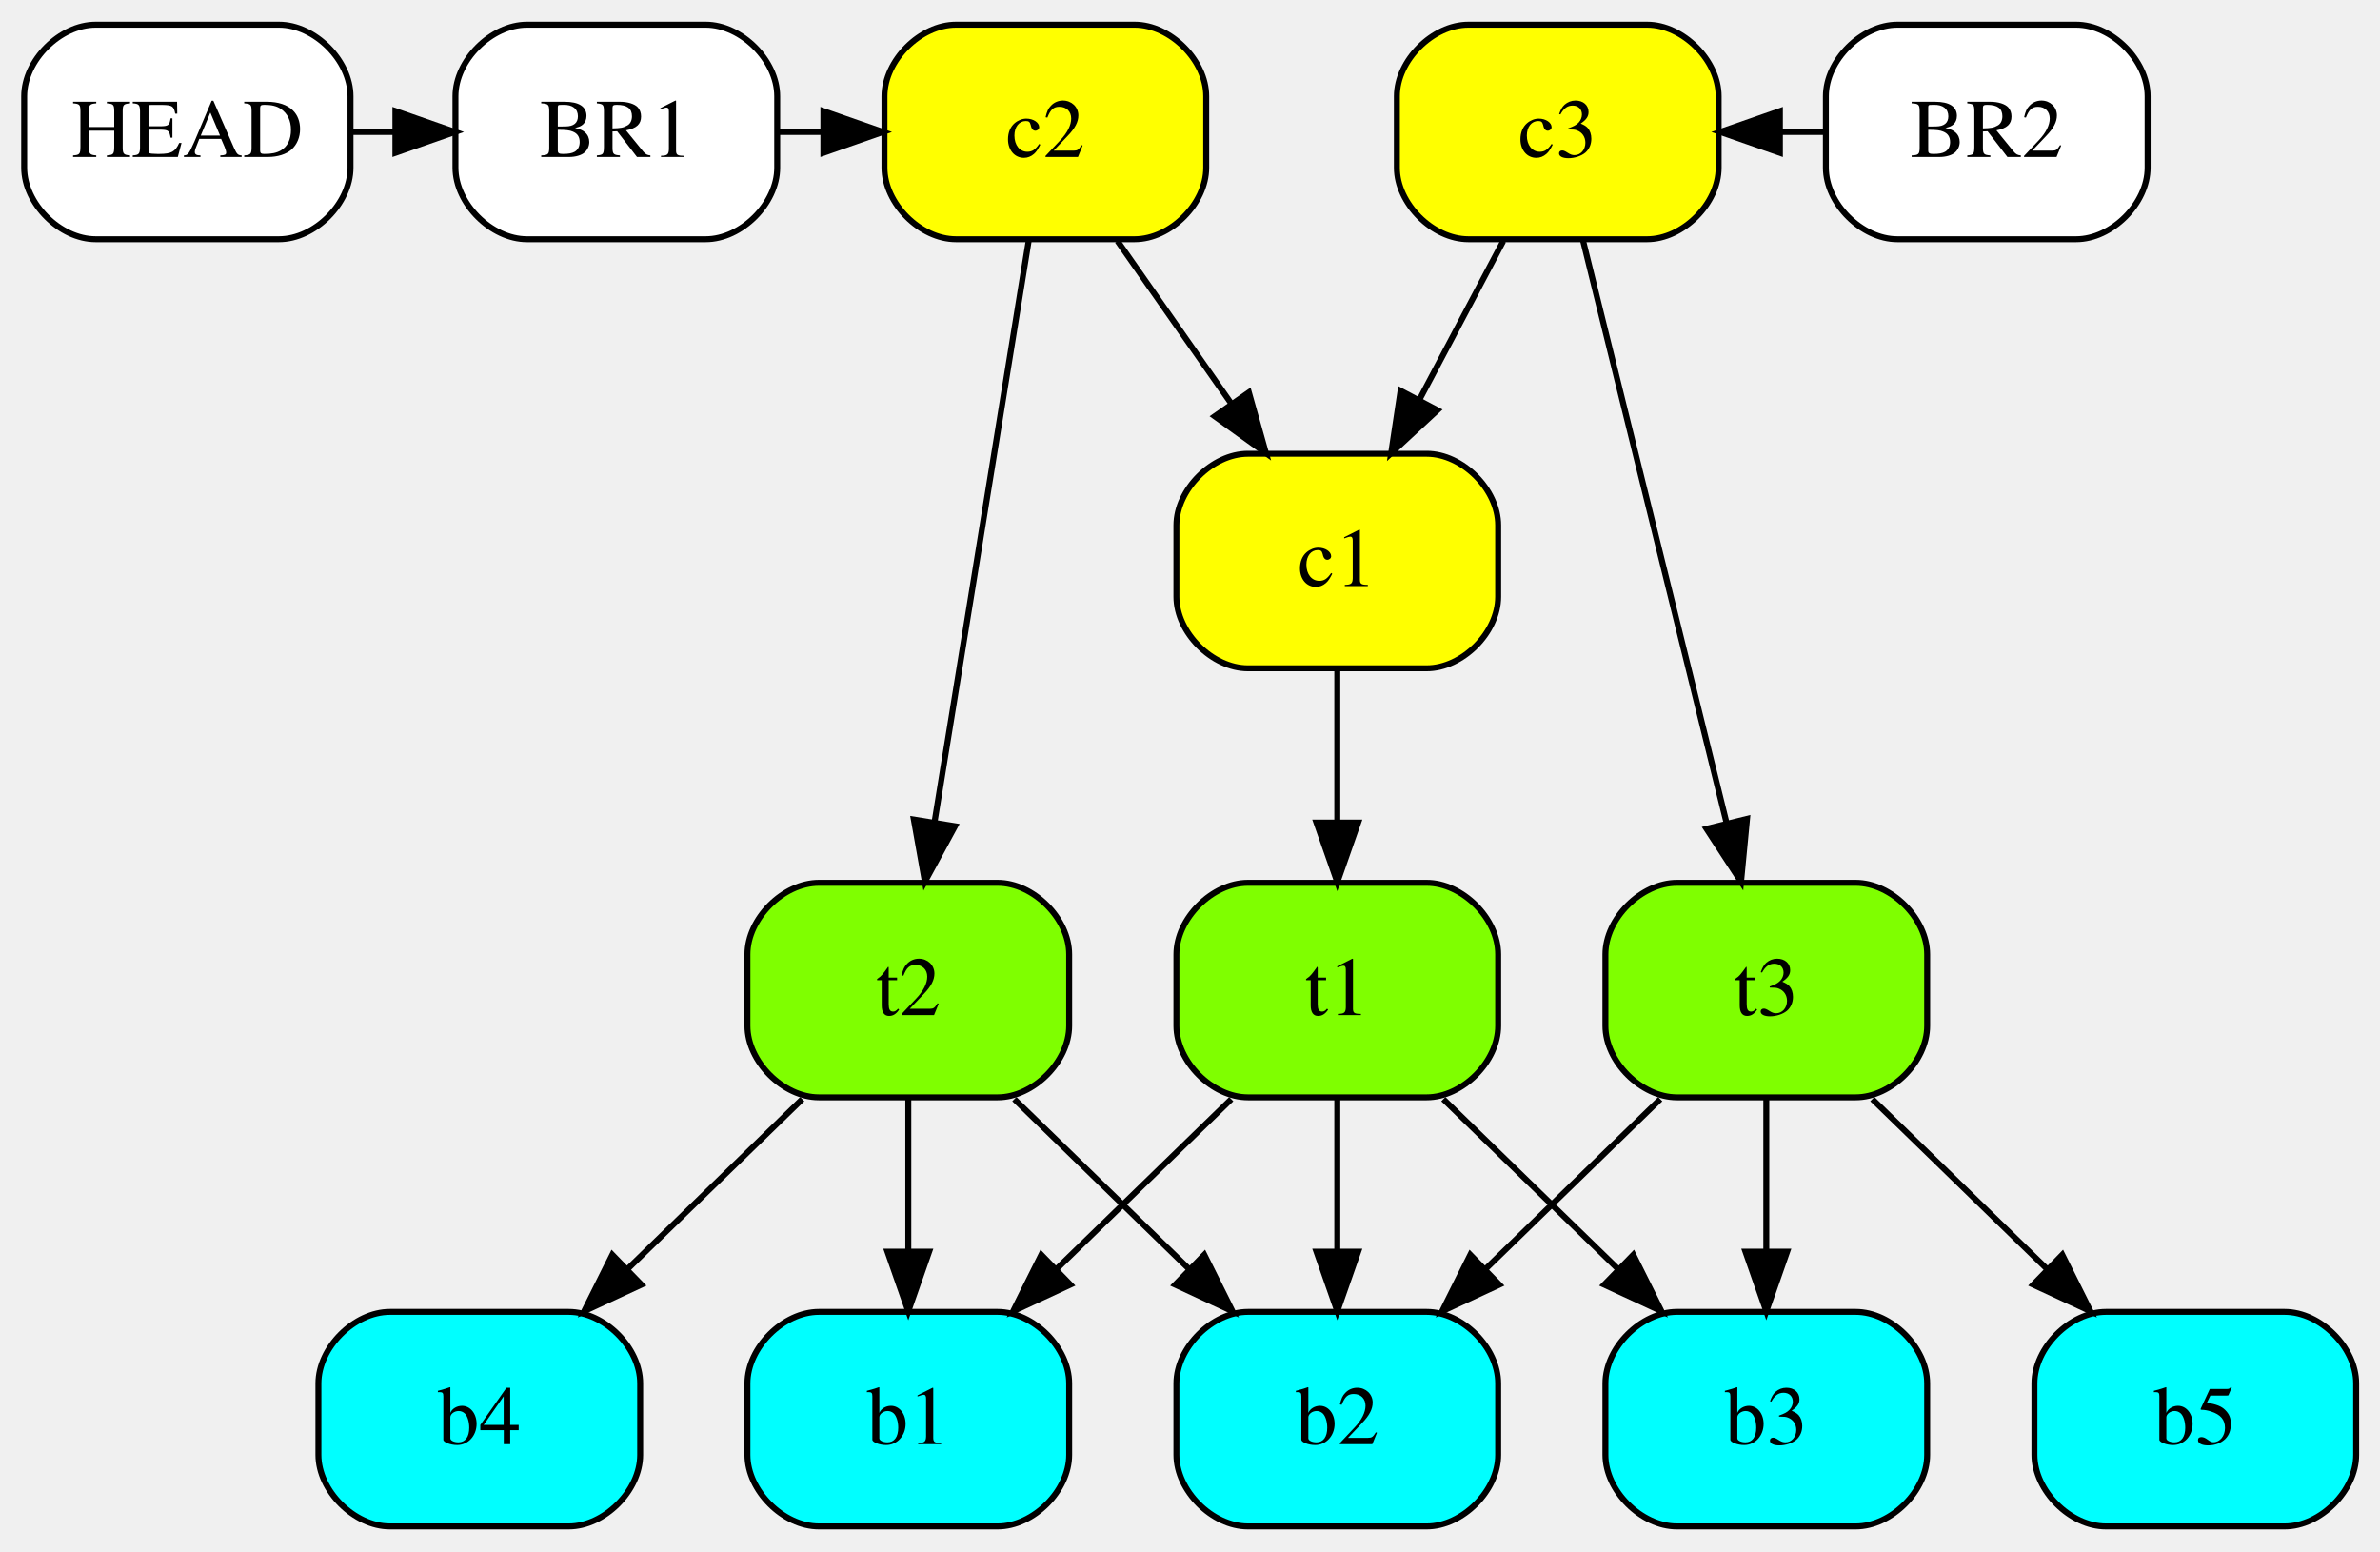
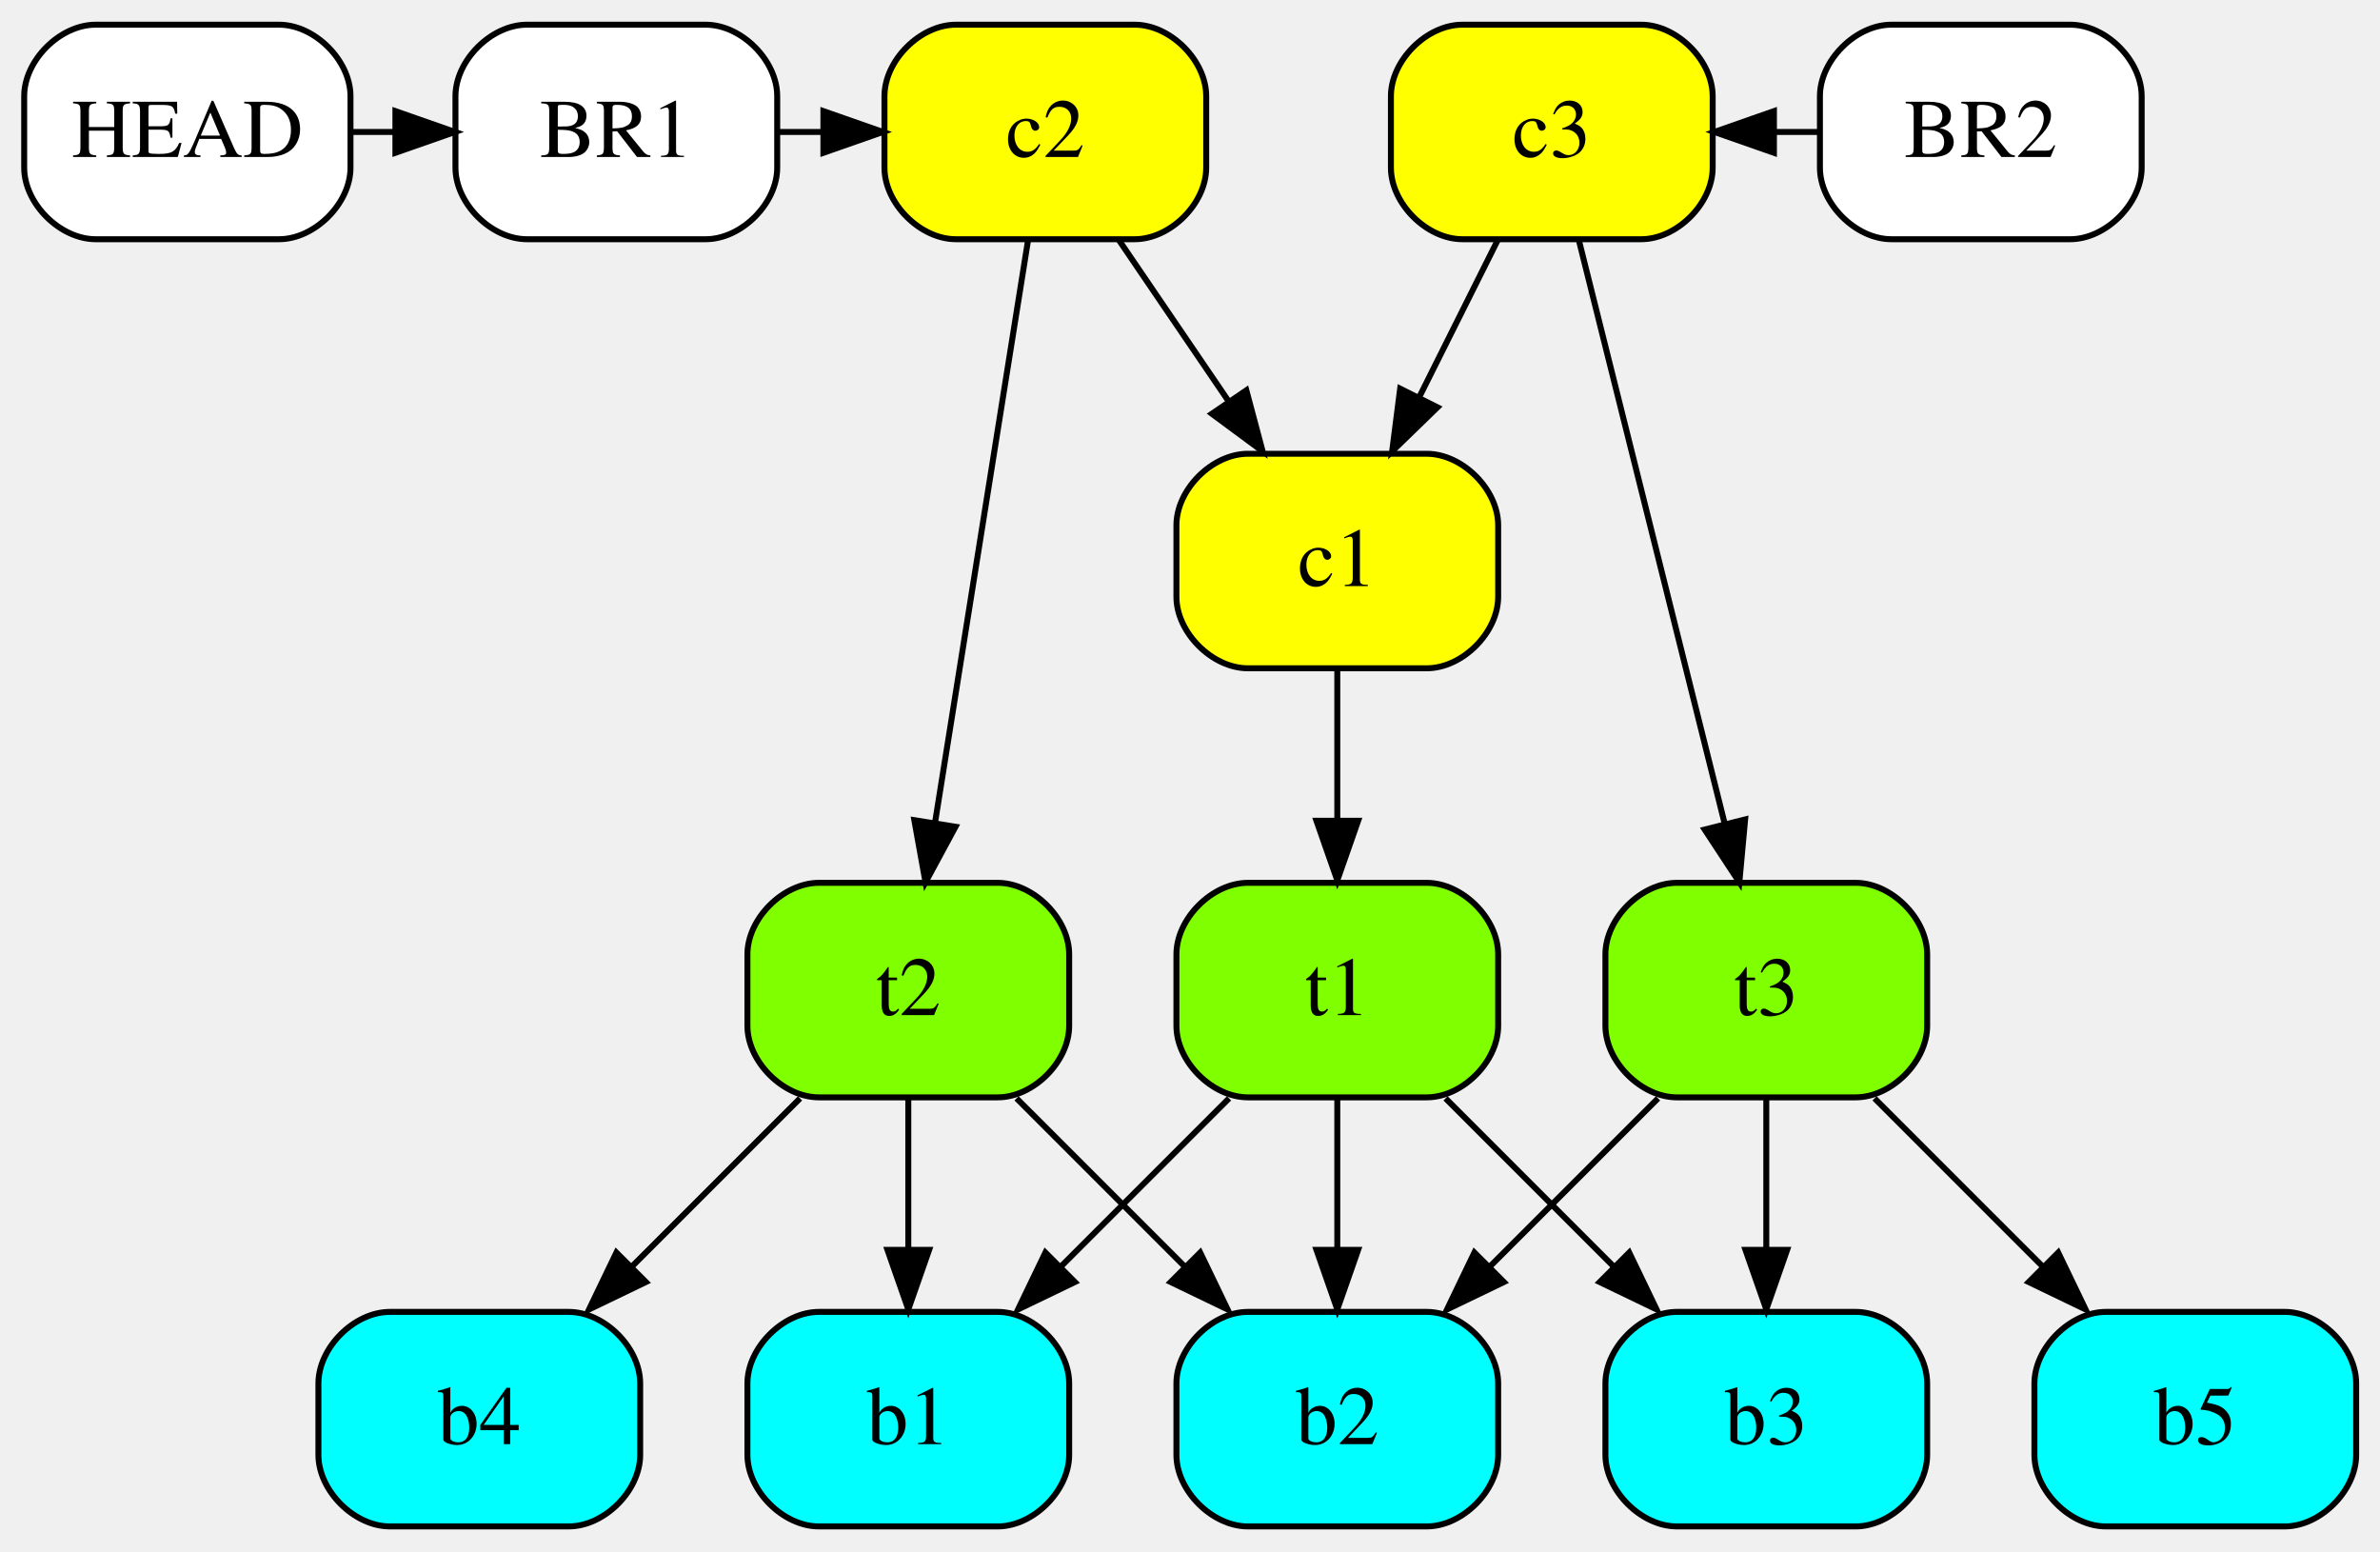
<svg xmlns="http://www.w3.org/2000/svg" width="399pt" height="260pt" viewBox="0.00 0.00 399.44 260.00">
  <g id="graph0" class="graph" transform="scale(1 1) rotate(0) translate(4 256)">
    <g id="node1" class="node">
-       <path fill="white" stroke="black" d="M42.824,-252C42.824,-252 12.059,-252 12.059,-252 6.058,-252 0.058,-246 0.058,-240 0.058,-240 0.058,-228 0.058,-228 0.058,-222 6.058,-216 12.059,-216 12.059,-216 42.824,-216 42.824,-216 48.824,-216 54.824,-222 54.824,-228 54.824,-228 54.824,-240 54.824,-240 54.824,-246 48.824,-252 42.824,-252" />
-       <text text-anchor="middle" x="27.441" y="-229.8" font-family="Times,serif" font-size="14.00">HEAD</text>
+       <path fill="#ffffff" stroke="#000000" d="M42.824,-252C42.824,-252 12.059,-252 12.059,-252 6.059,-252 .059,-246 .059,-240 .059,-240 .059,-228 .059,-228 .059,-222 6.059,-216 12.059,-216 12.059,-216 42.824,-216 42.824,-216 48.824,-216 54.824,-222 54.824,-228 54.824,-228 54.824,-240 54.824,-240 54.824,-246 48.824,-252 42.824,-252" />
+       <text text-anchor="middle" x="27.441" y="-229.8" font-family="Times,serif" font-size="14.00" fill="#000000">HEAD</text>
    </g>
    <g id="node2" class="node">
-       <path fill="white" stroke="black" d="M114.441,-252C114.441,-252 84.441,-252 84.441,-252 78.441,-252 72.441,-246 72.441,-240 72.441,-240 72.441,-228 72.441,-228 72.441,-222 78.441,-216 84.441,-216 84.441,-216 114.441,-216 114.441,-216 120.441,-216 126.441,-222 126.441,-228 126.441,-228 126.441,-240 126.441,-240 126.441,-246 120.441,-252 114.441,-252" />
-       <text text-anchor="middle" x="99.441" y="-229.8" font-family="Times,serif" font-size="14.00">BR1</text>
+       <path fill="#ffffff" stroke="#000000" d="M114.441,-252C114.441,-252 84.441,-252 84.441,-252 78.441,-252 72.441,-246 72.441,-240 72.441,-240 72.441,-228 72.441,-228 72.441,-222 78.441,-216 84.441,-216 84.441,-216 114.441,-216 114.441,-216 120.441,-216 126.441,-222 126.441,-228 126.441,-228 126.441,-240 126.441,-240 126.441,-246 120.441,-252 114.441,-252" />
+       <text text-anchor="middle" x="99.441" y="-229.8" font-family="Times,serif" font-size="14.00" fill="#000000">BR1</text>
    </g>
    <g id="edge1" class="edge">
-       <path fill="none" stroke="black" d="M55.004,-234C57.445,-234 59.886,-234 62.327,-234" />
-       <polygon fill="black" stroke="black" points="62.362,-237.5 72.362,-234 62.362,-230.5 62.362,-237.5" />
+       <path fill="none" stroke="#000000" d="M55.004,-234C57.445,-234 59.886,-234 62.327,-234" />
+       <polygon fill="#000000" stroke="#000000" points="62.362,-237.5 72.362,-234 62.362,-230.5 62.362,-237.5" />
    </g>
    <g id="node5" class="node">
-       <path fill="yellow" stroke="black" d="M186.441,-252C186.441,-252 156.441,-252 156.441,-252 150.441,-252 144.441,-246 144.441,-240 144.441,-240 144.441,-228 144.441,-228 144.441,-222 150.441,-216 156.441,-216 156.441,-216 186.441,-216 186.441,-216 192.441,-216 198.441,-222 198.441,-228 198.441,-228 198.441,-240 198.441,-240 198.441,-246 192.441,-252 186.441,-252" />
-       <text text-anchor="middle" x="171.441" y="-229.8" font-family="Times,serif" font-size="14.00">c2</text>
+       <path fill="#ffff00" stroke="#000000" d="M186.441,-252C186.441,-252 156.441,-252 156.441,-252 150.441,-252 144.441,-246 144.441,-240 144.441,-240 144.441,-228 144.441,-228 144.441,-222 150.441,-216 156.441,-216 156.441,-216 186.441,-216 186.441,-216 192.441,-216 198.441,-222 198.441,-228 198.441,-228 198.441,-240 198.441,-240 198.441,-246 192.441,-252 186.441,-252" />
+       <text text-anchor="middle" x="171.441" y="-229.8" font-family="Times,serif" font-size="14.00" fill="#000000">c2</text>
    </g>
    <g id="edge2" class="edge">
-       <path fill="none" stroke="black" d="M126.723,-234C129.179,-234 131.636,-234 134.092,-234" />
-       <polygon fill="black" stroke="black" points="134.191,-237.5 144.191,-234 134.191,-230.5 134.191,-237.5" />
+       <path fill="none" stroke="#000000" d="M126.723,-234C129.179,-234 131.636,-234 134.092,-234" />
+       <polygon fill="#000000" stroke="#000000" points="134.191,-237.5 144.191,-234 134.191,-230.5 134.191,-237.5" />
    </g>
    <g id="node3" class="node">
-       <path fill="white" stroke="black" d="M344.441,-252C344.441,-252 314.441,-252 314.441,-252 308.441,-252 302.441,-246 302.441,-240 302.441,-240 302.441,-228 302.441,-228 302.441,-222 308.441,-216 314.441,-216 314.441,-216 344.441,-216 344.441,-216 350.441,-216 356.441,-222 356.441,-228 356.441,-228 356.441,-240 356.441,-240 356.441,-246 350.441,-252 344.441,-252" />
-       <text text-anchor="middle" x="329.441" y="-229.8" font-family="Times,serif" font-size="14.00">BR2</text>
+       <path fill="#ffffff" stroke="#000000" d="M343.441,-252C343.441,-252 313.441,-252 313.441,-252 307.441,-252 301.441,-246 301.441,-240 301.441,-240 301.441,-228 301.441,-228 301.441,-222 307.441,-216 313.441,-216 313.441,-216 343.441,-216 343.441,-216 349.441,-216 355.441,-222 355.441,-228 355.441,-228 355.441,-240 355.441,-240 355.441,-246 349.441,-252 343.441,-252" />
+       <text text-anchor="middle" x="328.441" y="-229.8" font-family="Times,serif" font-size="14.00" fill="#000000">BR2</text>
    </g>
    <g id="node6" class="node">
-       <path fill="yellow" stroke="black" d="M272.441,-252C272.441,-252 242.441,-252 242.441,-252 236.441,-252 230.441,-246 230.441,-240 230.441,-240 230.441,-228 230.441,-228 230.441,-222 236.441,-216 242.441,-216 242.441,-216 272.441,-216 272.441,-216 278.441,-216 284.441,-222 284.441,-228 284.441,-228 284.441,-240 284.441,-240 284.441,-246 278.441,-252 272.441,-252" />
-       <text text-anchor="middle" x="257.441" y="-229.8" font-family="Times,serif" font-size="14.00">c3</text>
+       <path fill="#ffff00" stroke="#000000" d="M271.441,-252C271.441,-252 241.441,-252 241.441,-252 235.441,-252 229.441,-246 229.441,-240 229.441,-240 229.441,-228 229.441,-228 229.441,-222 235.441,-216 241.441,-216 241.441,-216 271.441,-216 271.441,-216 277.441,-216 283.441,-222 283.441,-228 283.441,-228 283.441,-240 283.441,-240 283.441,-246 277.441,-252 271.441,-252" />
+       <text text-anchor="middle" x="256.441" y="-229.8" font-family="Times,serif" font-size="14.00" fill="#000000">c3</text>
    </g>
    <g id="edge3" class="edge">
-       <path fill="none" stroke="black" d="M302.191,-234C299.734,-234 297.278,-234 294.821,-234" />
-       <polygon fill="black" stroke="black" points="294.723,-230.5 284.723,-234 294.723,-237.5 294.723,-230.5" />
+       <path fill="none" stroke="#000000" d="M301.191,-234C298.734,-234 296.278,-234 293.822,-234" />
+       <polygon fill="#000000" stroke="#000000" points="293.723,-230.5 283.723,-234 293.723,-237.5 293.723,-230.5" />
    </g>
    <g id="node4" class="node">
-       <path fill="yellow" stroke="black" d="M235.441,-180C235.441,-180 205.441,-180 205.441,-180 199.441,-180 193.441,-174 193.441,-168 193.441,-168 193.441,-156 193.441,-156 193.441,-150 199.441,-144 205.441,-144 205.441,-144 235.441,-144 235.441,-144 241.441,-144 247.441,-150 247.441,-156 247.441,-156 247.441,-168 247.441,-168 247.441,-174 241.441,-180 235.441,-180" />
-       <text text-anchor="middle" x="220.441" y="-157.8" font-family="Times,serif" font-size="14.00">c1</text>
+       <path fill="#ffff00" stroke="#000000" d="M235.441,-180C235.441,-180 205.441,-180 205.441,-180 199.441,-180 193.441,-174 193.441,-168 193.441,-168 193.441,-156 193.441,-156 193.441,-150 199.441,-144 205.441,-144 205.441,-144 235.441,-144 235.441,-144 241.441,-144 247.441,-150 247.441,-156 247.441,-156 247.441,-168 247.441,-168 247.441,-174 241.441,-180 235.441,-180" />
+       <text text-anchor="middle" x="220.441" y="-157.8" font-family="Times,serif" font-size="14.00" fill="#000000">c1</text>
    </g>
    <g id="node7" class="node">
-       <path fill="chartreuse" stroke="black" d="M235.441,-108C235.441,-108 205.441,-108 205.441,-108 199.441,-108 193.441,-102 193.441,-96 193.441,-96 193.441,-84 193.441,-84 193.441,-78 199.441,-72 205.441,-72 205.441,-72 235.441,-72 235.441,-72 241.441,-72 247.441,-78 247.441,-84 247.441,-84 247.441,-96 247.441,-96 247.441,-102 241.441,-108 235.441,-108" />
-       <text text-anchor="middle" x="220.441" y="-85.8" font-family="Times,serif" font-size="14.00">t1</text>
+       <path fill="#7fff00" stroke="#000000" d="M235.441,-108C235.441,-108 205.441,-108 205.441,-108 199.441,-108 193.441,-102 193.441,-96 193.441,-96 193.441,-84 193.441,-84 193.441,-78 199.441,-72 205.441,-72 205.441,-72 235.441,-72 235.441,-72 241.441,-72 247.441,-78 247.441,-84 247.441,-84 247.441,-96 247.441,-96 247.441,-102 241.441,-108 235.441,-108" />
+       <text text-anchor="middle" x="220.441" y="-85.8" font-family="Times,serif" font-size="14.00" fill="#000000">t1</text>
    </g>
    <g id="edge4" class="edge">
-       <path fill="none" stroke="black" d="M220.441,-143.697C220.441,-135.983 220.441,-126.712 220.441,-118.112" />
-       <polygon fill="black" stroke="black" points="223.942,-118.104 220.441,-108.104 216.942,-118.104 223.942,-118.104" />
+       <path fill="none" stroke="#000000" d="M220.441,-143.831C220.441,-136.131 220.441,-126.974 220.441,-118.417" />
+       <polygon fill="#000000" stroke="#000000" points="223.941,-118.413 220.441,-108.413 216.941,-118.413 223.941,-118.413" />
    </g>
    <g id="edge14" class="edge">
-       <path fill="none" stroke="black" d="M183.554,-215.697C189.31,-207.474 196.303,-197.483 202.647,-188.421" />
-       <polygon fill="black" stroke="black" points="205.601,-190.304 208.468,-180.104 199.866,-186.29 205.601,-190.304" />
+       <path fill="none" stroke="#000000" d="M183.806,-215.831C189.392,-207.623 196.104,-197.761 202.249,-188.732" />
+       <polygon fill="#000000" stroke="#000000" points="205.177,-190.65 207.91,-180.413 199.39,-186.711 205.177,-190.65" />
    </g>
    <g id="node8" class="node">
-       <path fill="chartreuse" stroke="black" d="M163.441,-108C163.441,-108 133.441,-108 133.441,-108 127.441,-108 121.441,-102 121.441,-96 121.441,-96 121.441,-84 121.441,-84 121.441,-78 127.441,-72 133.441,-72 133.441,-72 163.441,-72 163.441,-72 169.441,-72 175.441,-78 175.441,-84 175.441,-84 175.441,-96 175.441,-96 175.441,-102 169.441,-108 163.441,-108" />
-       <text text-anchor="middle" x="148.441" y="-85.8" font-family="Times,serif" font-size="14.00">t2</text>
+       <path fill="#7fff00" stroke="#000000" d="M163.441,-108C163.441,-108 133.441,-108 133.441,-108 127.441,-108 121.441,-102 121.441,-96 121.441,-96 121.441,-84 121.441,-84 121.441,-78 127.441,-72 133.441,-72 133.441,-72 163.441,-72 163.441,-72 169.441,-72 175.441,-78 175.441,-84 175.441,-84 175.441,-96 175.441,-96 175.441,-102 169.441,-108 163.441,-108" />
+       <text text-anchor="middle" x="148.441" y="-85.8" font-family="Times,serif" font-size="14.00" fill="#000000">t2</text>
    </g>
    <g id="edge15" class="edge">
-       <path fill="none" stroke="black" d="M168.667,-215.871C164.747,-191.67 157.546,-147.211 152.878,-118.393" />
-       <polygon fill="black" stroke="black" points="156.28,-117.501 151.226,-108.189 149.37,-118.62 156.28,-117.501" />
+       <path fill="none" stroke="#000000" d="M168.528,-215.762C164.588,-191.093 157.523,-146.86 152.909,-117.973" />
+       <polygon fill="#000000" stroke="#000000" points="156.364,-117.412 151.331,-108.09 149.452,-118.516 156.364,-117.412" />
    </g>
    <g id="edge16" class="edge">
-       <path fill="none" stroke="black" d="M248.295,-215.697C244.039,-207.644 238.886,-197.894 234.175,-188.982" />
-       <polygon fill="black" stroke="black" points="237.25,-187.31 229.482,-180.104 231.061,-190.581 237.25,-187.31" />
+       <path fill="none" stroke="#000000" d="M247.357,-215.831C243.38,-207.877 238.626,-198.369 234.228,-189.572" />
+       <polygon fill="#000000" stroke="#000000" points="237.251,-187.792 229.648,-180.413 230.99,-190.923 237.251,-187.792" />
    </g>
    <g id="node9" class="node">
-       <path fill="chartreuse" stroke="black" d="M307.441,-108C307.441,-108 277.441,-108 277.441,-108 271.441,-108 265.441,-102 265.441,-96 265.441,-96 265.441,-84 265.441,-84 265.441,-78 271.441,-72 277.441,-72 277.441,-72 307.441,-72 307.441,-72 313.441,-72 319.441,-78 319.441,-84 319.441,-84 319.441,-96 319.441,-96 319.441,-102 313.441,-108 307.441,-108" />
-       <text text-anchor="middle" x="292.441" y="-85.8" font-family="Times,serif" font-size="14.00">t3</text>
+       <path fill="#7fff00" stroke="#000000" d="M307.441,-108C307.441,-108 277.441,-108 277.441,-108 271.441,-108 265.441,-102 265.441,-96 265.441,-96 265.441,-84 265.441,-84 265.441,-78 271.441,-72 277.441,-72 277.441,-72 307.441,-72 307.441,-72 313.441,-72 319.441,-78 319.441,-84 319.441,-84 319.441,-96 319.441,-96 319.441,-102 313.441,-108 307.441,-108" />
+       <text text-anchor="middle" x="292.441" y="-85.8" font-family="Times,serif" font-size="14.00" fill="#000000">t3</text>
    </g>
    <g id="edge17" class="edge">
-       <path fill="none" stroke="black" d="M261.663,-215.871C267.655,-191.564 278.683,-146.819 285.783,-118.013" />
-       <polygon fill="black" stroke="black" points="289.21,-118.736 288.205,-108.189 282.413,-117.061 289.21,-118.736" />
+       <path fill="none" stroke="#000000" d="M261.001,-215.762C267.168,-191.093 278.226,-146.86 285.448,-117.973" />
+       <polygon fill="#000000" stroke="#000000" points="288.889,-118.64 287.919,-108.09 282.098,-116.942 288.889,-118.64" />
    </g>
    <g id="node10" class="node">
-       <path fill="cyan" stroke="black" d="M163.441,-36C163.441,-36 133.441,-36 133.441,-36 127.441,-36 121.441,-30 121.441,-24 121.441,-24 121.441,-12 121.441,-12 121.441,-6 127.441,-0 133.441,-0 133.441,-0 163.441,-0 163.441,-0 169.441,-0 175.441,-6 175.441,-12 175.441,-12 175.441,-24 175.441,-24 175.441,-30 169.441,-36 163.441,-36" />
-       <text text-anchor="middle" x="148.441" y="-13.8" font-family="Times,serif" font-size="14.00">b1</text>
+       <path fill="#00ffff" stroke="#000000" d="M163.441,-36C163.441,-36 133.441,-36 133.441,-36 127.441,-36 121.441,-30 121.441,-24 121.441,-24 121.441,-12 121.441,-12 121.441,-6 127.441,0 133.441,0 133.441,0 163.441,0 163.441,0 169.441,0 175.441,-6 175.441,-12 175.441,-12 175.441,-24 175.441,-24 175.441,-30 169.441,-36 163.441,-36" />
+       <text text-anchor="middle" x="148.441" y="-13.8" font-family="Times,serif" font-size="14.00" fill="#000000">b1</text>
    </g>
    <g id="edge5" class="edge">
-       <path fill="none" stroke="black" d="M202.644,-71.697C193.837,-63.135 183.059,-52.656 173.44,-43.304" />
-       <polygon fill="black" stroke="black" points="175.644,-40.566 166.034,-36.104 170.765,-45.585 175.644,-40.566" />
+       <path fill="none" stroke="#000000" d="M202.273,-71.831C193.726,-63.285 183.386,-52.944 174.061,-43.62" />
+       <polygon fill="#000000" stroke="#000000" points="176.401,-41.01 166.855,-36.413 171.451,-45.959 176.401,-41.01" />
    </g>
    <g id="node11" class="node">
-       <path fill="cyan" stroke="black" d="M235.441,-36C235.441,-36 205.441,-36 205.441,-36 199.441,-36 193.441,-30 193.441,-24 193.441,-24 193.441,-12 193.441,-12 193.441,-6 199.441,-0 205.441,-0 205.441,-0 235.441,-0 235.441,-0 241.441,-0 247.441,-6 247.441,-12 247.441,-12 247.441,-24 247.441,-24 247.441,-30 241.441,-36 235.441,-36" />
-       <text text-anchor="middle" x="220.441" y="-13.8" font-family="Times,serif" font-size="14.00">b2</text>
+       <path fill="#00ffff" stroke="#000000" d="M235.441,-36C235.441,-36 205.441,-36 205.441,-36 199.441,-36 193.441,-30 193.441,-24 193.441,-24 193.441,-12 193.441,-12 193.441,-6 199.441,0 205.441,0 205.441,0 235.441,0 235.441,0 241.441,0 247.441,-6 247.441,-12 247.441,-12 247.441,-24 247.441,-24 247.441,-30 241.441,-36 235.441,-36" />
+       <text text-anchor="middle" x="220.441" y="-13.8" font-family="Times,serif" font-size="14.00" fill="#000000">b2</text>
    </g>
    <g id="edge6" class="edge">
-       <path fill="none" stroke="black" d="M220.441,-71.697C220.441,-63.983 220.441,-54.712 220.441,-46.112" />
-       <polygon fill="black" stroke="black" points="223.942,-46.104 220.441,-36.104 216.942,-46.104 223.942,-46.104" />
+       <path fill="none" stroke="#000000" d="M220.441,-71.831C220.441,-64.131 220.441,-54.974 220.441,-46.417" />
+       <polygon fill="#000000" stroke="#000000" points="223.941,-46.413 220.441,-36.413 216.941,-46.413 223.941,-46.413" />
    </g>
    <g id="node12" class="node">
-       <path fill="cyan" stroke="black" d="M307.441,-36C307.441,-36 277.441,-36 277.441,-36 271.441,-36 265.441,-30 265.441,-24 265.441,-24 265.441,-12 265.441,-12 265.441,-6 271.441,-0 277.441,-0 277.441,-0 307.441,-0 307.441,-0 313.441,-0 319.441,-6 319.441,-12 319.441,-12 319.441,-24 319.441,-24 319.441,-30 313.441,-36 307.441,-36" />
-       <text text-anchor="middle" x="292.441" y="-13.8" font-family="Times,serif" font-size="14.00">b3</text>
+       <path fill="#00ffff" stroke="#000000" d="M307.441,-36C307.441,-36 277.441,-36 277.441,-36 271.441,-36 265.441,-30 265.441,-24 265.441,-24 265.441,-12 265.441,-12 265.441,-6 271.441,0 277.441,0 277.441,0 307.441,0 307.441,0 313.441,0 319.441,-6 319.441,-12 319.441,-12 319.441,-24 319.441,-24 319.441,-30 313.441,-36 307.441,-36" />
+       <text text-anchor="middle" x="292.441" y="-13.8" font-family="Times,serif" font-size="14.00" fill="#000000">b3</text>
    </g>
    <g id="edge7" class="edge">
-       <path fill="none" stroke="black" d="M238.239,-71.697C247.045,-63.135 257.824,-52.656 267.443,-43.304" />
-       <polygon fill="black" stroke="black" points="270.118,-45.585 274.848,-36.104 265.239,-40.566 270.118,-45.585" />
+       <path fill="none" stroke="#000000" d="M238.61,-71.831C247.157,-63.285 257.497,-52.944 266.822,-43.62" />
+       <polygon fill="#000000" stroke="#000000" points="269.432,-45.959 274.028,-36.413 264.482,-41.01 269.432,-45.959" />
    </g>
    <g id="edge8" class="edge">
-       <path fill="none" stroke="black" d="M148.441,-71.697C148.441,-63.983 148.441,-54.712 148.441,-46.112" />
-       <polygon fill="black" stroke="black" points="151.942,-46.104 148.441,-36.104 144.942,-46.104 151.942,-46.104" />
+       <path fill="none" stroke="#000000" d="M148.441,-71.831C148.441,-64.131 148.441,-54.974 148.441,-46.417" />
+       <polygon fill="#000000" stroke="#000000" points="151.941,-46.413 148.441,-36.413 144.941,-46.413 151.941,-46.413" />
    </g>
    <g id="edge9" class="edge">
-       <path fill="none" stroke="black" d="M166.239,-71.697C175.045,-63.135 185.824,-52.656 195.443,-43.304" />
-       <polygon fill="black" stroke="black" points="198.118,-45.585 202.848,-36.104 193.239,-40.566 198.118,-45.585" />
+       <path fill="none" stroke="#000000" d="M166.61,-71.831C175.157,-63.285 185.497,-52.944 194.822,-43.62" />
+       <polygon fill="#000000" stroke="#000000" points="197.432,-45.959 202.028,-36.413 192.482,-41.01 197.432,-45.959" />
    </g>
    <g id="node13" class="node">
-       <path fill="cyan" stroke="black" d="M91.441,-36C91.441,-36 61.441,-36 61.441,-36 55.441,-36 49.441,-30 49.441,-24 49.441,-24 49.441,-12 49.441,-12 49.441,-6 55.441,-0 61.441,-0 61.441,-0 91.441,-0 91.441,-0 97.441,-0 103.441,-6 103.441,-12 103.441,-12 103.441,-24 103.441,-24 103.441,-30 97.441,-36 91.441,-36" />
-       <text text-anchor="middle" x="76.441" y="-13.8" font-family="Times,serif" font-size="14.00">b4</text>
+       <path fill="#00ffff" stroke="#000000" d="M91.441,-36C91.441,-36 61.441,-36 61.441,-36 55.441,-36 49.441,-30 49.441,-24 49.441,-24 49.441,-12 49.441,-12 49.441,-6 55.441,0 61.441,0 61.441,0 91.441,0 91.441,0 97.441,0 103.441,-6 103.441,-12 103.441,-12 103.441,-24 103.441,-24 103.441,-30 97.441,-36 91.441,-36" />
+       <text text-anchor="middle" x="76.441" y="-13.8" font-family="Times,serif" font-size="14.00" fill="#000000">b4</text>
    </g>
    <g id="edge10" class="edge">
-       <path fill="none" stroke="black" d="M130.644,-71.697C121.837,-63.135 111.059,-52.656 101.44,-43.304" />
-       <polygon fill="black" stroke="black" points="103.644,-40.566 94.034,-36.104 98.765,-45.585 103.644,-40.566" />
+       <path fill="none" stroke="#000000" d="M130.273,-71.831C121.726,-63.285 111.386,-52.944 102.061,-43.62" />
+       <polygon fill="#000000" stroke="#000000" points="104.401,-41.01 94.855,-36.413 99.451,-45.959 104.401,-41.01" />
    </g>
    <g id="edge11" class="edge">
-       <path fill="none" stroke="black" d="M274.644,-71.697C265.837,-63.135 255.059,-52.656 245.44,-43.304" />
-       <polygon fill="black" stroke="black" points="247.644,-40.566 238.034,-36.104 242.765,-45.585 247.644,-40.566" />
+       <path fill="none" stroke="#000000" d="M274.273,-71.831C265.726,-63.285 255.386,-52.944 246.061,-43.62" />
+       <polygon fill="#000000" stroke="#000000" points="248.401,-41.01 238.855,-36.413 243.451,-45.959 248.401,-41.01" />
    </g>
    <g id="edge12" class="edge">
-       <path fill="none" stroke="black" d="M292.441,-71.697C292.441,-63.983 292.441,-54.712 292.441,-46.112" />
-       <polygon fill="black" stroke="black" points="295.942,-46.104 292.441,-36.104 288.942,-46.104 295.942,-46.104" />
+       <path fill="none" stroke="#000000" d="M292.441,-71.831C292.441,-64.131 292.441,-54.974 292.441,-46.417" />
+       <polygon fill="#000000" stroke="#000000" points="295.942,-46.413 292.441,-36.413 288.942,-46.413 295.942,-46.413" />
    </g>
    <g id="node14" class="node">
-       <path fill="cyan" stroke="black" d="M379.441,-36C379.441,-36 349.441,-36 349.441,-36 343.441,-36 337.441,-30 337.441,-24 337.441,-24 337.441,-12 337.441,-12 337.441,-6 343.441,-0 349.441,-0 349.441,-0 379.441,-0 379.441,-0 385.441,-0 391.441,-6 391.441,-12 391.441,-12 391.441,-24 391.441,-24 391.441,-30 385.441,-36 379.441,-36" />
-       <text text-anchor="middle" x="364.441" y="-13.8" font-family="Times,serif" font-size="14.00">b5</text>
+       <path fill="#00ffff" stroke="#000000" d="M379.441,-36C379.441,-36 349.441,-36 349.441,-36 343.441,-36 337.441,-30 337.441,-24 337.441,-24 337.441,-12 337.441,-12 337.441,-6 343.441,0 349.441,0 349.441,0 379.441,0 379.441,0 385.441,0 391.441,-6 391.441,-12 391.441,-12 391.441,-24 391.441,-24 391.441,-30 385.441,-36 379.441,-36" />
+       <text text-anchor="middle" x="364.441" y="-13.8" font-family="Times,serif" font-size="14.00" fill="#000000">b5</text>
    </g>
    <g id="edge13" class="edge">
-       <path fill="none" stroke="black" d="M310.239,-71.697C319.045,-63.135 329.824,-52.656 339.443,-43.304" />
-       <polygon fill="black" stroke="black" points="342.118,-45.585 346.848,-36.104 337.239,-40.566 342.118,-45.585" />
+       <path fill="none" stroke="#000000" d="M310.61,-71.831C319.157,-63.285 329.497,-52.944 338.822,-43.62" />
+       <polygon fill="#000000" stroke="#000000" points="341.432,-45.959 346.028,-36.413 336.482,-41.01 341.432,-45.959" />
    </g>
  </g>
</svg>
